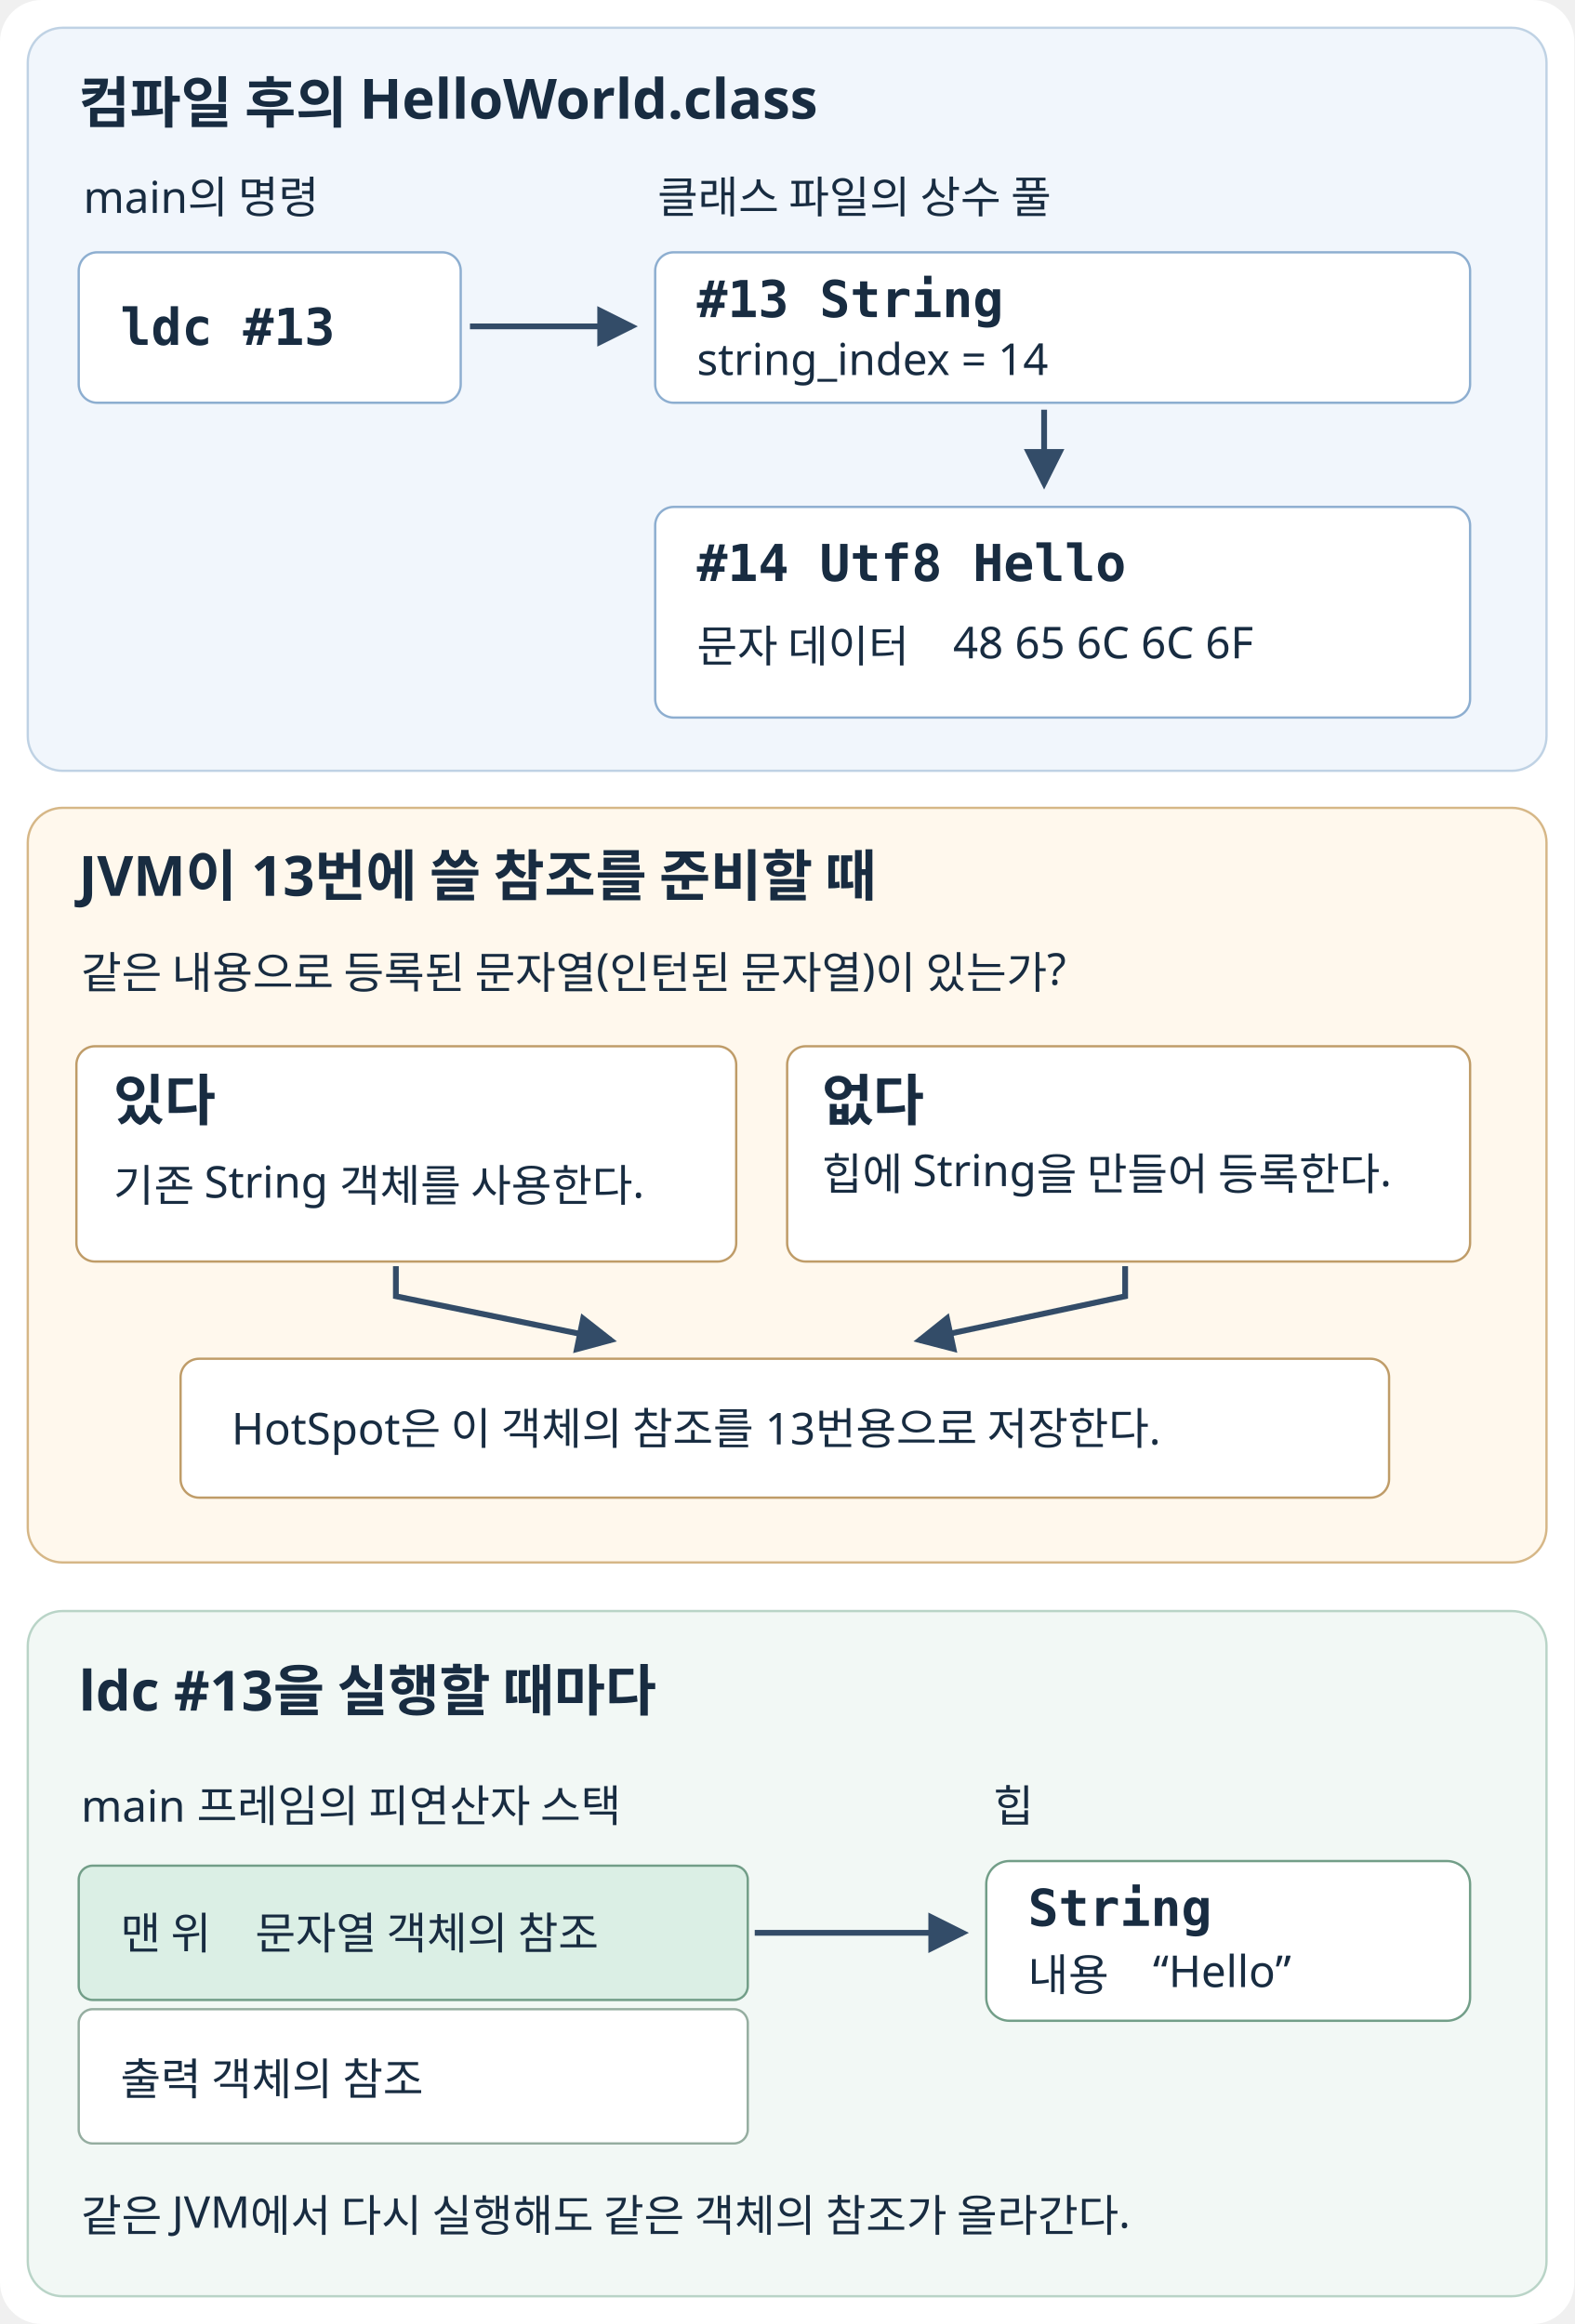
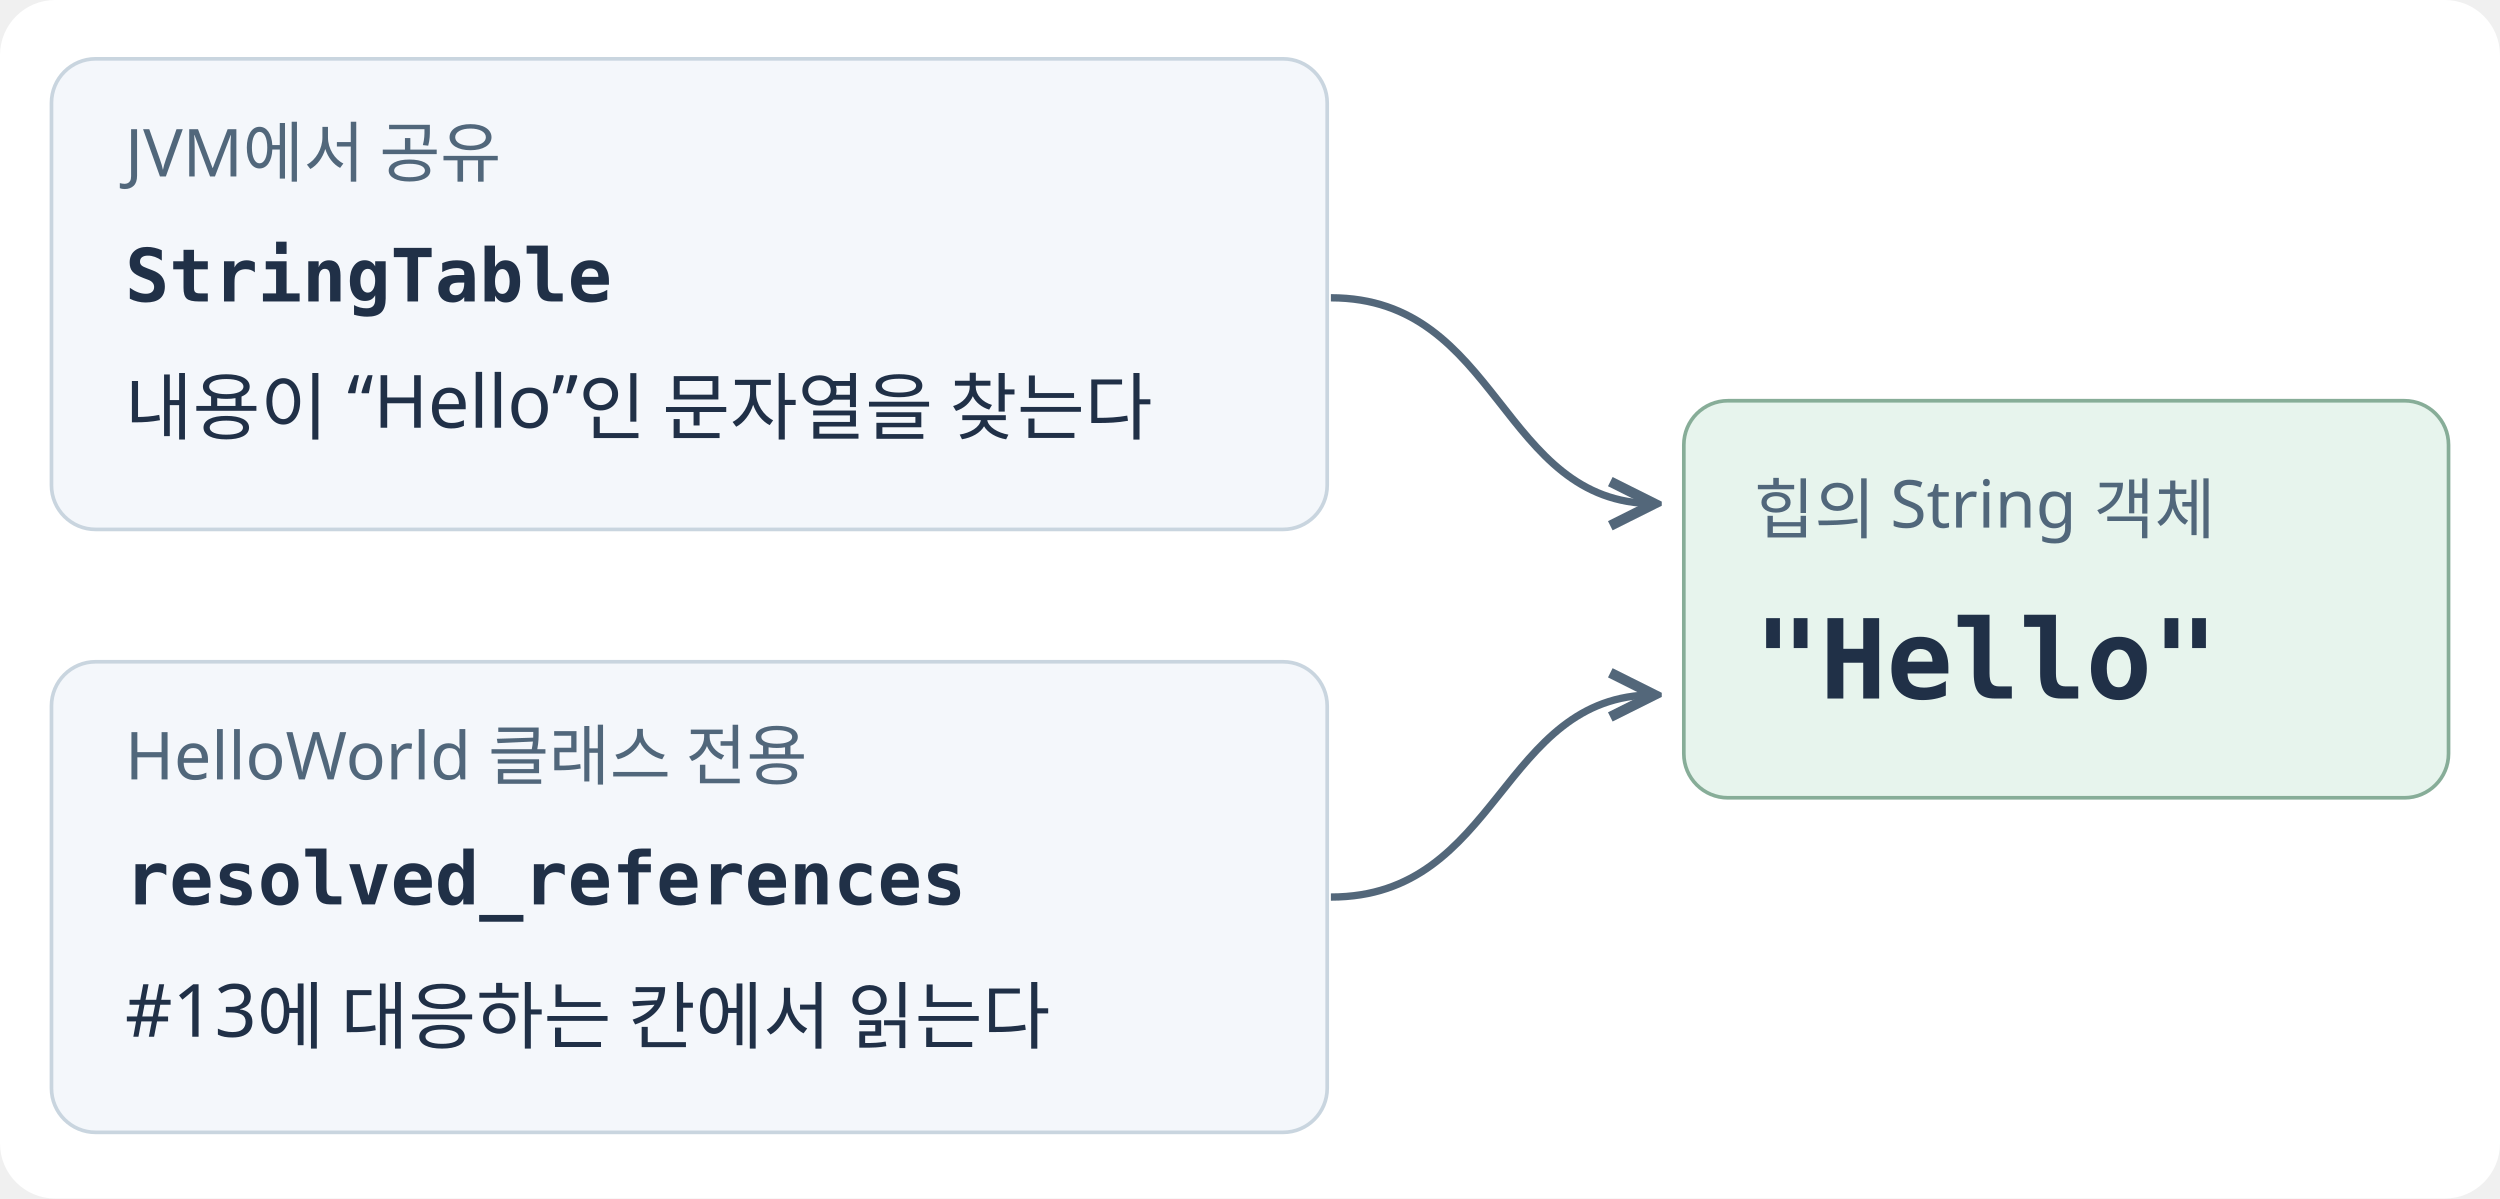
- <svg xmlns="http://www.w3.org/2000/svg" width="680" height="1004" viewBox="0 0 680 1004" role="img" aria-labelledby="title desc">
+ <svg xmlns="http://www.w3.org/2000/svg" width="680" height="326" viewBox="0 0 680 326" role="img" aria-labelledby="title desc">
  <defs>
-     <marker id="arrow" markerWidth="7" markerHeight="7" refX="6" refY="3.5" orient="auto">
-       <path d="M0 0L7 3.5L0 7Z" fill="#334c68" />
+     <marker id="tip" markerWidth="8" markerHeight="8" refX="7" refY="4" orient="auto">
+       <path d="M1 1L7 4L1 7" fill="none" stroke="#53677a" stroke-width="1.4" />
    </marker>
  </defs>
-   <style>text{font-family:Pretendard,'Apple SD Gothic Neo','Noto Sans KR',sans-serif;fill:#182c41}.title{font-size:24px;font-weight:700}.label{font-size:19px}.code{font-family:Menlo,Consolas,monospace;font-size:22px;font-weight:600}.line{fill:none;stroke:#334c68;stroke-width:2.5;marker-end:url(#arrow)}</style>
-   <rect width="680" height="1004" rx="18" fill="#fff" />
-   <rect x="12" y="12" width="656" height="321" rx="15" fill="#f1f6fc" stroke="#bfd2e4" />
-   <text x="34" y="53" class="title">컴파일 후의 HelloWorld.class</text>
-   <text x="36" y="92" class="label">main의 명령</text>
-   <text x="284" y="92" class="label">클래스 파일의 상수 풀</text>
-   <rect x="34" y="109" width="165" height="65" rx="8" fill="white" stroke="#8daed0" />
-   <text x="52" y="149" class="code">ldc #13</text>
-   <path d="M203 141H273" class="line" />
-   <rect x="283" y="109" width="352" height="65" rx="8" fill="white" stroke="#8daed0" />
-   <text x="301" y="137" class="code">#13  String</text>
-   <text x="301" y="162" class="label">string_index = 14</text>
-   <path d="M451 177V209" class="line" />
-   <rect x="283" y="219" width="352" height="91" rx="8" fill="white" stroke="#8daed0" />
-   <text x="301" y="251" class="code">#14  Utf8  Hello</text>
-   <text x="301" y="286" class="label">문자 데이터　48 65 6C 6C 6F</text>
-   <rect x="12" y="349" width="656" height="326" rx="15" fill="#fff8ed" stroke="#d6b787" />
-   <text x="34" y="387" class="title">JVM이 13번에 쓸 참조를 준비할 때</text>
-   <text x="35" y="427" class="label">같은 내용으로 등록된 문자열(인턴된 문자열)이 있는가?</text>
-   <rect x="33" y="452" width="285" height="93" rx="8" fill="white" stroke="#bf9c68" />
-   <text x="49" y="484" class="title">있다</text>
-   <text x="49" y="519" class="label">기존 String 객체를 사용한다.</text>
-   <rect x="340" y="452" width="295" height="93" rx="8" fill="white" stroke="#bf9c68" />
-   <text x="355" y="484" class="title">없다</text>
-   <text x="355" y="514" class="label">힙에 String을 만들어 등록한다.</text>
-   <path d="M171 547V560L264 579" class="line" />
-   <path d="M486 547V560L397 579" class="line" />
-   <rect x="78" y="587" width="522" height="60" rx="8" fill="#fff" stroke="#bf9c68" />
-   <text x="100" y="624" class="label">HotSpot은 이 객체의 참조를 13번용으로 저장한다.</text>
-   <g transform="translate(0 346)">
-     <rect x="12" y="350" width="656" height="296" rx="15" fill="#f2f8f5" stroke="#b9d4c7" />
-     <text x="34" y="393" class="title">ldc #13을 실행할 때마다</text>
-     <text x="35" y="441" class="label">main 프레임의 피연산자 스택</text>
-     <text x="429" y="441" class="label">힙</text>
-     <rect x="34" y="460" width="289" height="58" rx="6" fill="#dbefe5" stroke="#729e88" />
-     <text x="52" y="496" class="label">맨 위　문자열 객체의 참조</text>
-     <rect x="34" y="522" width="289" height="58" rx="6" fill="white" stroke="#95ada0" />
-     <text x="52" y="559" class="label">　　　 출력 객체의 참조</text>
-     <path d="M326 489H416" class="line" />
-     <rect x="426" y="458" width="209" height="69" rx="10" fill="white" stroke="#729e88" />
-     <text x="444" y="486" class="code">String</text>
-     <text x="444" y="514" class="label">내용　“Hello”</text>
-     <text x="35" y="618" class="label">같은 JVM에서 다시 실행해도 같은 객체의 참조가 올라간다.</text>
-   </g>
+   <style>text{font-family:Pretendard,'Apple SD Gothic Neo','Noto Sans KR',sans-serif;fill:#203047}.name{font:600 20px Menlo,Consolas,monospace}.scope{font-size:18px;fill:#51677b}.note{font-size:20px}.arrow{fill:none;stroke:#53677a;stroke-width:2;marker-end:url(#tip)}</style>
+   <rect width="680" height="326" rx="15" fill="#fff" />
+   <rect x="14" y="16" width="347" height="128" rx="12" fill="#f4f7fb" stroke="#c9d5df" />
+   <text x="34" y="48" class="scope">JVM에서 공유</text>
+   <text x="34" y="82" class="name">StringTable</text>
+   <text x="34" y="118" class="note">내용이 “Hello”인 문자열을 찾는다</text>
+   <rect x="14" y="180" width="347" height="128" rx="12" fill="#f4f7fb" stroke="#c9d5df" />
+   <text x="34" y="212" class="scope">HelloWorld 클래스 전용</text>
+   <text x="34" y="246" class="name">resolved_references</text>
+   <text x="34" y="282" class="note">#13에 대응하는 칸에서 읽는다</text>
+   <path d="M362 81 C408 81 408 137 450 137" class="arrow" />
+   <path d="M362 244 C408 244 408 189 450 189" class="arrow" />
+   <rect x="458" y="109" width="208" height="108" rx="12" fill="#e7f4ed" stroke="#87ad98" />
+   <text x="477" y="145" class="scope">힙의 String 객체</text>
+   <text x="477" y="190" style="font:600 30px Menlo,Consolas,monospace">"Hello"</text>
</svg>
